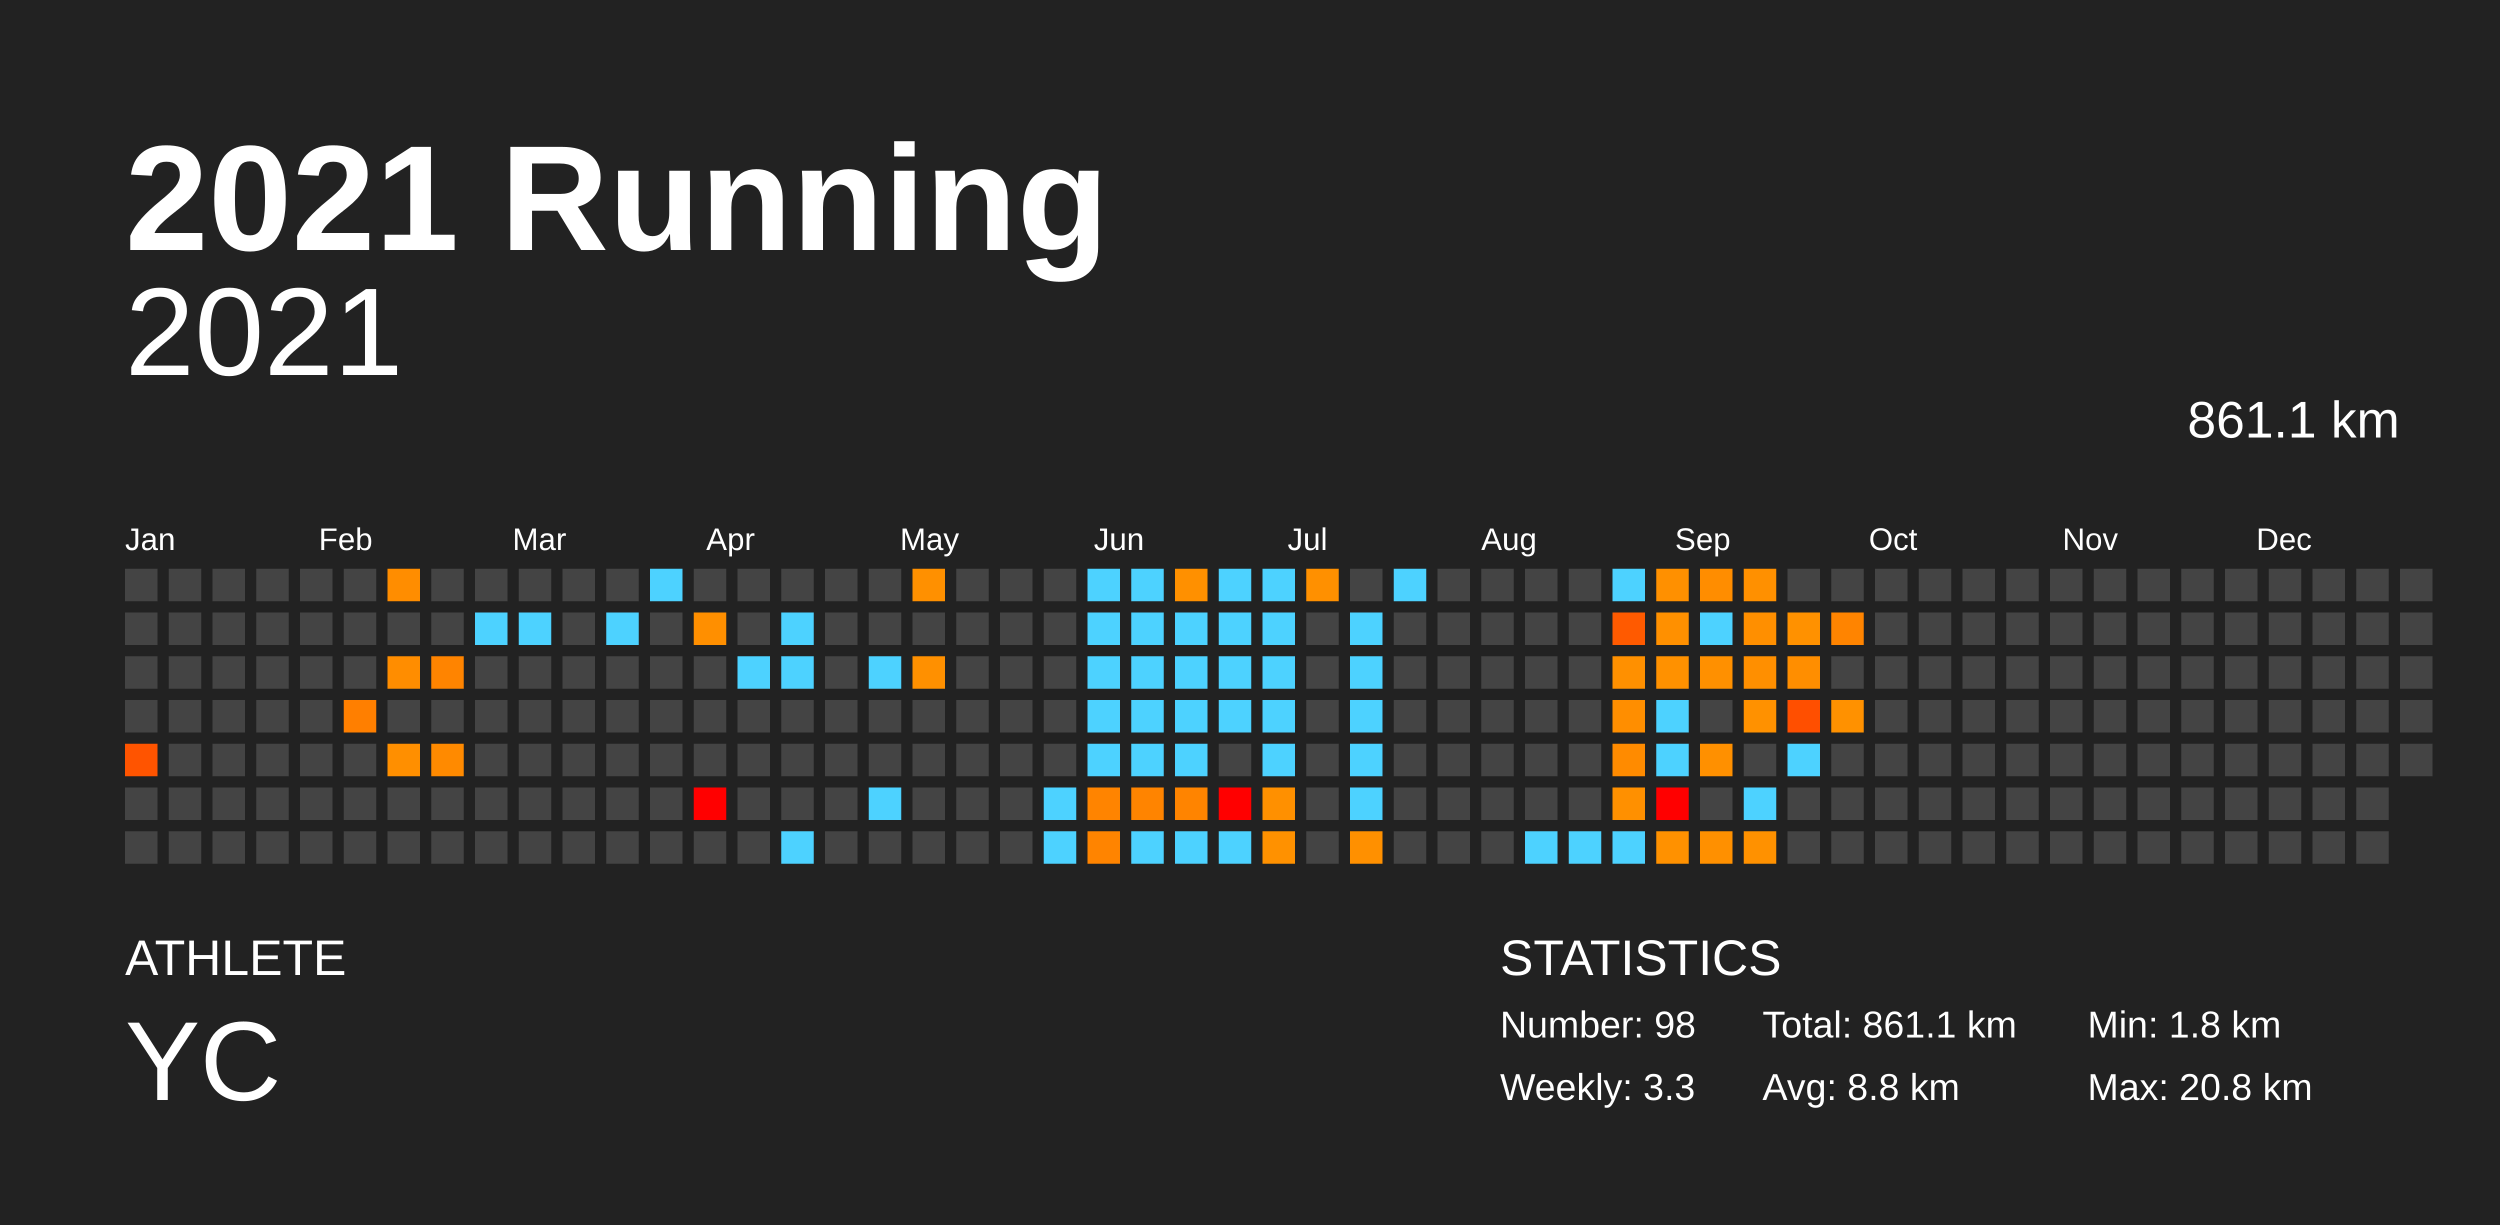
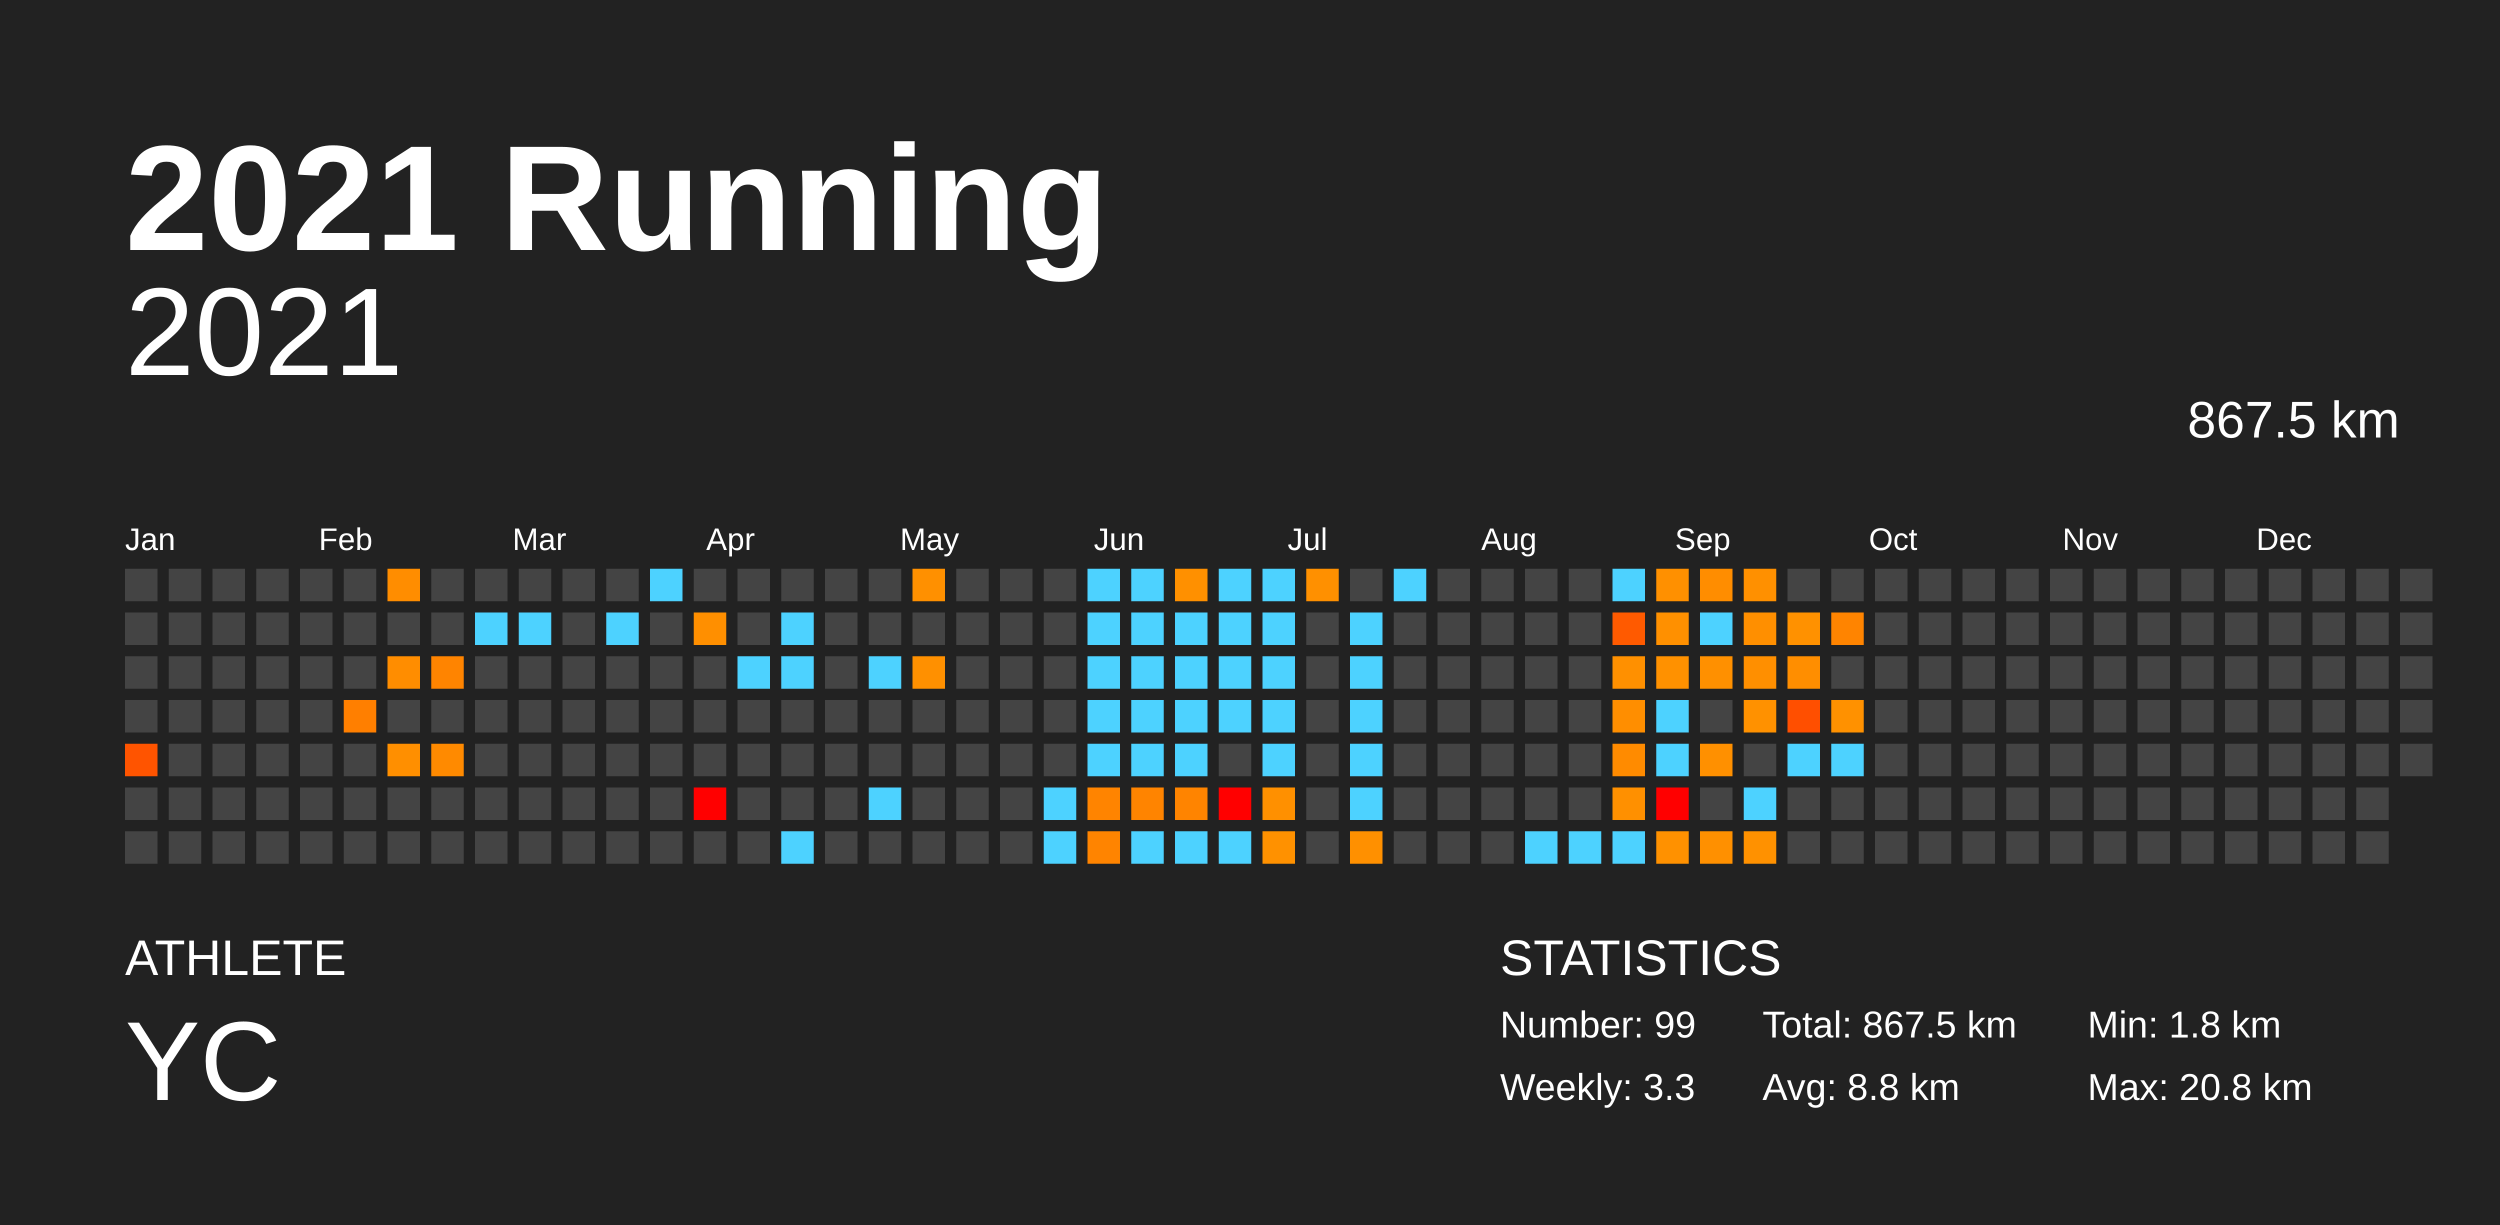
<svg xmlns="http://www.w3.org/2000/svg" baseProfile="full" height="98mm" version="1.1" viewBox="0,0,200,98" width="200mm">
  <defs />
  <rect fill="#222222" height="98" width="200" x="0" y="0" />
  <text fill="#FFFFFF" style="font-size:12px; font-family:Arial; font-weight:bold;" x="10" y="20">2021 Running</text>
  <text fill="#FFFFFF" style="font-size:4px; font-family:Arial" x="10" y="78">ATHLETE</text>
  <text fill="#FFFFFF" style="font-size:9px; font-family:Arial" x="10" y="88">YC</text>
  <text fill="#FFFFFF" style="font-size:4px; font-family:Arial" x="120" y="78">STATISTICS</text>
-   <text fill="#FFFFFF" style="font-size:3px; font-family:Arial" x="120" y="83">Number: 98</text>
+   <text fill="#FFFFFF" style="font-size:3px; font-family:Arial" x="120" y="83">Number: 99</text>
  <text fill="#FFFFFF" style="font-size:3px; font-family:Arial" x="120" y="88">Weekly: 3.3</text>
-   <text fill="#FFFFFF" style="font-size:3px; font-family:Arial" x="141" y="83">Total: 861.1 km</text>
+   <text fill="#FFFFFF" style="font-size:3px; font-family:Arial" x="141" y="83">Total: 867.5 km</text>
  <text fill="#FFFFFF" style="font-size:3px; font-family:Arial" x="141" y="88">Avg: 8.8 km</text>
  <text fill="#FFFFFF" style="font-size:3px; font-family:Arial" x="167" y="83">Min: 1.8 km</text>
  <text fill="#FFFFFF" style="font-size:3px; font-family:Arial" x="167" y="88">Max: 20.8 km</text>
  <text alignment-baseline="hanging" fill="#FFFFFF" style="font-size:10.0px; font-family:Arial;" x="10" y="30">2021</text>
-   <text alignment-baseline="hanging" fill="#FFFFFF" style="font-size:4.125px; font-family:Arial;" x="175" y="35">861.1 km</text>
+   <text alignment-baseline="hanging" fill="#FFFFFF" style="font-size:4.125px; font-family:Arial;" x="175" y="35">867.5 km</text>
  <text fill="#FFFFFF" style="font-size:2.5px; font-family:Arial" x="10.0" y="44">Jan</text>
  <text fill="#FFFFFF" style="font-size:2.5px; font-family:Arial" x="25.5" y="44">Feb</text>
  <text fill="#FFFFFF" style="font-size:2.5px; font-family:Arial" x="41.0" y="44">Mar</text>
  <text fill="#FFFFFF" style="font-size:2.5px; font-family:Arial" x="56.5" y="44">Apr</text>
  <text fill="#FFFFFF" style="font-size:2.5px; font-family:Arial" x="72.0" y="44">May</text>
  <text fill="#FFFFFF" style="font-size:2.5px; font-family:Arial" x="87.5" y="44">Jun</text>
  <text fill="#FFFFFF" style="font-size:2.5px; font-family:Arial" x="103.0" y="44">Jul</text>
  <text fill="#FFFFFF" style="font-size:2.5px; font-family:Arial" x="118.5" y="44">Aug</text>
  <text fill="#FFFFFF" style="font-size:2.5px; font-family:Arial" x="134.0" y="44">Sep</text>
  <text fill="#FFFFFF" style="font-size:2.5px; font-family:Arial" x="149.5" y="44">Oct</text>
  <text fill="#FFFFFF" style="font-size:2.5px; font-family:Arial" x="165.0" y="44">Nov</text>
  <text fill="#FFFFFF" style="font-size:2.5px; font-family:Arial" x="180.5" y="44">Dec</text>
  <rect fill="#444444" height="2.6" width="2.6" x="10.0" y="45.5" />
  <rect fill="#444444" height="2.6" width="2.6" x="10.0" y="49.0" />
  <rect fill="#444444" height="2.6" width="2.6" x="10.0" y="52.5" />
  <rect fill="#444444" height="2.6" width="2.6" x="10.0" y="56.0" />
  <rect fill="#ff5400" height="2.6" width="2.6" x="10.0" y="59.5" />
  <rect fill="#444444" height="2.6" width="2.6" x="10.0" y="63.0" />
  <rect fill="#444444" height="2.6" width="2.6" x="10.0" y="66.5" />
  <rect fill="#444444" height="2.6" width="2.6" x="13.5" y="45.5" />
  <rect fill="#444444" height="2.6" width="2.6" x="13.5" y="49.0" />
  <rect fill="#444444" height="2.6" width="2.6" x="13.5" y="52.5" />
  <rect fill="#444444" height="2.6" width="2.6" x="13.5" y="56.0" />
  <rect fill="#444444" height="2.6" width="2.6" x="13.5" y="59.5" />
  <rect fill="#444444" height="2.6" width="2.6" x="13.5" y="63.0" />
  <rect fill="#444444" height="2.6" width="2.6" x="13.5" y="66.5" />
  <rect fill="#444444" height="2.6" width="2.6" x="17.0" y="45.5" />
  <rect fill="#444444" height="2.6" width="2.6" x="17.0" y="49.0" />
  <rect fill="#444444" height="2.6" width="2.6" x="17.0" y="52.5" />
  <rect fill="#444444" height="2.6" width="2.6" x="17.0" y="56.0" />
  <rect fill="#444444" height="2.6" width="2.6" x="17.0" y="59.5" />
  <rect fill="#444444" height="2.6" width="2.6" x="17.0" y="63.0" />
  <rect fill="#444444" height="2.6" width="2.6" x="17.0" y="66.5" />
  <rect fill="#444444" height="2.6" width="2.6" x="20.5" y="45.5" />
  <rect fill="#444444" height="2.6" width="2.6" x="20.5" y="49.0" />
  <rect fill="#444444" height="2.6" width="2.6" x="20.5" y="52.5" />
  <rect fill="#444444" height="2.6" width="2.6" x="20.5" y="56.0" />
  <rect fill="#444444" height="2.6" width="2.6" x="20.5" y="59.5" />
  <rect fill="#444444" height="2.6" width="2.6" x="20.5" y="63.0" />
  <rect fill="#444444" height="2.6" width="2.6" x="20.5" y="66.5" />
  <rect fill="#444444" height="2.6" width="2.6" x="24.0" y="45.5" />
  <rect fill="#444444" height="2.6" width="2.6" x="24.0" y="49.0" />
  <rect fill="#444444" height="2.6" width="2.6" x="24.0" y="52.5" />
  <rect fill="#444444" height="2.6" width="2.6" x="24.0" y="56.0" />
  <rect fill="#444444" height="2.6" width="2.6" x="24.0" y="59.5" />
  <rect fill="#444444" height="2.6" width="2.6" x="24.0" y="63.0" />
  <rect fill="#444444" height="2.6" width="2.6" x="24.0" y="66.5" />
  <rect fill="#444444" height="2.6" width="2.6" x="27.5" y="45.5" />
  <rect fill="#444444" height="2.6" width="2.6" x="27.5" y="49.0" />
  <rect fill="#444444" height="2.6" width="2.6" x="27.5" y="52.5" />
  <rect fill="#ff7f00" height="2.6" width="2.6" x="27.5" y="56.0" />
  <rect fill="#444444" height="2.6" width="2.6" x="27.5" y="59.5" />
  <rect fill="#444444" height="2.6" width="2.6" x="27.5" y="63.0" />
  <rect fill="#444444" height="2.6" width="2.6" x="27.5" y="66.5" />
  <rect fill="#ff8d00" height="2.6" width="2.6" x="31.0" y="45.5" />
  <rect fill="#444444" height="2.6" width="2.6" x="31.0" y="49.0" />
  <rect fill="#ff8d00" height="2.6" width="2.6" x="31.0" y="52.5" />
  <rect fill="#444444" height="2.6" width="2.6" x="31.0" y="56.0" />
  <rect fill="#ff8f00" height="2.6" width="2.6" x="31.0" y="59.5" />
  <rect fill="#444444" height="2.6" width="2.6" x="31.0" y="63.0" />
  <rect fill="#444444" height="2.6" width="2.6" x="31.0" y="66.5" />
  <rect fill="#444444" height="2.6" width="2.6" x="34.5" y="45.5" />
  <rect fill="#444444" height="2.6" width="2.6" x="34.5" y="49.0" />
  <rect fill="#ff8400" height="2.6" width="2.6" x="34.5" y="52.5" />
  <rect fill="#444444" height="2.6" width="2.6" x="34.5" y="56.0" />
  <rect fill="#ff8a00" height="2.6" width="2.6" x="34.5" y="59.5" />
  <rect fill="#444444" height="2.6" width="2.6" x="34.5" y="63.0" />
  <rect fill="#444444" height="2.6" width="2.6" x="34.5" y="66.5" />
  <rect fill="#444444" height="2.6" width="2.6" x="38.0" y="45.5" />
  <rect fill="#4dd2ff" height="2.6" width="2.6" x="38.0" y="49.0" />
  <rect fill="#444444" height="2.6" width="2.6" x="38.0" y="52.5" />
  <rect fill="#444444" height="2.6" width="2.6" x="38.0" y="56.0" />
  <rect fill="#444444" height="2.6" width="2.6" x="38.0" y="59.5" />
  <rect fill="#444444" height="2.6" width="2.6" x="38.0" y="63.0" />
  <rect fill="#444444" height="2.6" width="2.6" x="38.0" y="66.5" />
  <rect fill="#444444" height="2.6" width="2.6" x="41.5" y="45.5" />
  <rect fill="#4dd2ff" height="2.6" width="2.6" x="41.5" y="49.0" />
  <rect fill="#444444" height="2.6" width="2.6" x="41.5" y="52.5" />
  <rect fill="#444444" height="2.6" width="2.6" x="41.5" y="56.0" />
  <rect fill="#444444" height="2.6" width="2.6" x="41.5" y="59.5" />
  <rect fill="#444444" height="2.6" width="2.6" x="41.5" y="63.0" />
  <rect fill="#444444" height="2.6" width="2.6" x="41.5" y="66.5" />
  <rect fill="#444444" height="2.6" width="2.6" x="45.0" y="45.5" />
  <rect fill="#444444" height="2.6" width="2.6" x="45.0" y="49.0" />
  <rect fill="#444444" height="2.6" width="2.6" x="45.0" y="52.5" />
  <rect fill="#444444" height="2.6" width="2.6" x="45.0" y="56.0" />
  <rect fill="#444444" height="2.6" width="2.6" x="45.0" y="59.5" />
  <rect fill="#444444" height="2.6" width="2.6" x="45.0" y="63.0" />
  <rect fill="#444444" height="2.6" width="2.6" x="45.0" y="66.5" />
  <rect fill="#444444" height="2.6" width="2.6" x="48.5" y="45.5" />
  <rect fill="#4dd2ff" height="2.6" width="2.6" x="48.5" y="49.0" />
  <rect fill="#444444" height="2.6" width="2.6" x="48.5" y="52.5" />
  <rect fill="#444444" height="2.6" width="2.6" x="48.5" y="56.0" />
  <rect fill="#444444" height="2.6" width="2.6" x="48.5" y="59.5" />
  <rect fill="#444444" height="2.6" width="2.6" x="48.5" y="63.0" />
  <rect fill="#444444" height="2.6" width="2.6" x="48.5" y="66.5" />
  <rect fill="#4dd2ff" height="2.6" width="2.6" x="52.0" y="45.5" />
  <rect fill="#444444" height="2.6" width="2.6" x="52.0" y="49.0" />
  <rect fill="#444444" height="2.6" width="2.6" x="52.0" y="52.5" />
  <rect fill="#444444" height="2.6" width="2.6" x="52.0" y="56.0" />
  <rect fill="#444444" height="2.6" width="2.6" x="52.0" y="59.5" />
  <rect fill="#444444" height="2.6" width="2.6" x="52.0" y="63.0" />
  <rect fill="#444444" height="2.6" width="2.6" x="52.0" y="66.5" />
  <rect fill="#444444" height="2.6" width="2.6" x="55.5" y="45.5" />
  <rect fill="#ff8f00" height="2.6" width="2.6" x="55.5" y="49.0" />
  <rect fill="#444444" height="2.6" width="2.6" x="55.5" y="52.5" />
  <rect fill="#444444" height="2.6" width="2.6" x="55.5" y="56.0" />
  <rect fill="#444444" height="2.6" width="2.6" x="55.5" y="59.5" />
  <rect fill="red" height="2.6" width="2.6" x="55.5" y="63.0" />
  <rect fill="#444444" height="2.6" width="2.6" x="55.5" y="66.5" />
  <rect fill="#444444" height="2.6" width="2.6" x="59.0" y="45.5" />
  <rect fill="#444444" height="2.6" width="2.6" x="59.0" y="49.0" />
  <rect fill="#4dd2ff" height="2.6" width="2.6" x="59.0" y="52.5" />
  <rect fill="#444444" height="2.6" width="2.6" x="59.0" y="56.0" />
  <rect fill="#444444" height="2.6" width="2.6" x="59.0" y="59.5" />
  <rect fill="#444444" height="2.6" width="2.6" x="59.0" y="63.0" />
  <rect fill="#444444" height="2.6" width="2.6" x="59.0" y="66.5" />
  <rect fill="#444444" height="2.6" width="2.6" x="62.5" y="45.5" />
  <rect fill="#4dd2ff" height="2.6" width="2.6" x="62.5" y="49.0" />
  <rect fill="#4dd2ff" height="2.6" width="2.6" x="62.5" y="52.5" />
  <rect fill="#444444" height="2.6" width="2.6" x="62.5" y="56.0" />
  <rect fill="#444444" height="2.6" width="2.6" x="62.5" y="59.5" />
  <rect fill="#444444" height="2.6" width="2.6" x="62.5" y="63.0" />
  <rect fill="#4dd2ff" height="2.6" width="2.6" x="62.5" y="66.5" />
  <rect fill="#444444" height="2.6" width="2.6" x="66.0" y="45.5" />
  <rect fill="#444444" height="2.6" width="2.6" x="66.0" y="49.0" />
  <rect fill="#444444" height="2.6" width="2.6" x="66.0" y="52.5" />
  <rect fill="#444444" height="2.6" width="2.6" x="66.0" y="56.0" />
  <rect fill="#444444" height="2.6" width="2.6" x="66.0" y="59.5" />
  <rect fill="#444444" height="2.6" width="2.6" x="66.0" y="63.0" />
  <rect fill="#444444" height="2.6" width="2.6" x="66.0" y="66.5" />
  <rect fill="#444444" height="2.6" width="2.6" x="69.5" y="45.5" />
  <rect fill="#444444" height="2.6" width="2.6" x="69.5" y="49.0" />
  <rect fill="#4dd2ff" height="2.6" width="2.6" x="69.5" y="52.5" />
  <rect fill="#444444" height="2.6" width="2.6" x="69.5" y="56.0" />
  <rect fill="#444444" height="2.6" width="2.6" x="69.5" y="59.5" />
  <rect fill="#4dd2ff" height="2.6" width="2.6" x="69.5" y="63.0" />
  <rect fill="#444444" height="2.6" width="2.6" x="69.5" y="66.5" />
  <rect fill="#ff9000" height="2.6" width="2.6" x="73.0" y="45.5" />
  <rect fill="#444444" height="2.6" width="2.6" x="73.0" y="49.0" />
  <rect fill="#ff9000" height="2.6" width="2.6" x="73.0" y="52.5" />
  <rect fill="#444444" height="2.6" width="2.6" x="73.0" y="56.0" />
  <rect fill="#444444" height="2.6" width="2.6" x="73.0" y="59.5" />
  <rect fill="#444444" height="2.6" width="2.6" x="73.0" y="63.0" />
  <rect fill="#444444" height="2.6" width="2.6" x="73.0" y="66.5" />
  <rect fill="#444444" height="2.6" width="2.6" x="76.5" y="45.5" />
  <rect fill="#444444" height="2.6" width="2.6" x="76.5" y="49.0" />
  <rect fill="#444444" height="2.6" width="2.6" x="76.5" y="52.5" />
  <rect fill="#444444" height="2.6" width="2.6" x="76.5" y="56.0" />
  <rect fill="#444444" height="2.6" width="2.6" x="76.5" y="59.5" />
  <rect fill="#444444" height="2.6" width="2.6" x="76.5" y="63.0" />
  <rect fill="#444444" height="2.6" width="2.6" x="76.5" y="66.5" />
  <rect fill="#444444" height="2.6" width="2.6" x="80.0" y="45.5" />
  <rect fill="#444444" height="2.6" width="2.6" x="80.0" y="49.0" />
  <rect fill="#444444" height="2.6" width="2.6" x="80.0" y="52.5" />
  <rect fill="#444444" height="2.6" width="2.6" x="80.0" y="56.0" />
  <rect fill="#444444" height="2.6" width="2.6" x="80.0" y="59.5" />
  <rect fill="#444444" height="2.6" width="2.6" x="80.0" y="63.0" />
  <rect fill="#444444" height="2.6" width="2.6" x="80.0" y="66.5" />
  <rect fill="#444444" height="2.6" width="2.6" x="83.5" y="45.5" />
  <rect fill="#444444" height="2.6" width="2.6" x="83.5" y="49.0" />
  <rect fill="#444444" height="2.6" width="2.6" x="83.5" y="52.5" />
  <rect fill="#444444" height="2.6" width="2.6" x="83.5" y="56.0" />
  <rect fill="#444444" height="2.6" width="2.6" x="83.5" y="59.5" />
  <rect fill="#4dd2ff" height="2.6" width="2.6" x="83.5" y="63.0" />
  <rect fill="#4dd2ff" height="2.6" width="2.6" x="83.5" y="66.5" />
  <rect fill="#4dd2ff" height="2.6" width="2.6" x="87.0" y="45.5" />
  <rect fill="#4dd2ff" height="2.6" width="2.6" x="87.0" y="49.0" />
  <rect fill="#4dd2ff" height="2.6" width="2.6" x="87.0" y="52.5" />
  <rect fill="#4dd2ff" height="2.6" width="2.6" x="87.0" y="56.0" />
  <rect fill="#4dd2ff" height="2.6" width="2.6" x="87.0" y="59.5" />
  <rect fill="#ff8400" height="2.6" width="2.6" x="87.0" y="63.0" />
  <rect fill="#ff8400" height="2.6" width="2.6" x="87.0" y="66.5" />
  <rect fill="#4dd2ff" height="2.6" width="2.6" x="90.5" y="45.5" />
  <rect fill="#4dd2ff" height="2.6" width="2.6" x="90.5" y="49.0" />
  <rect fill="#4dd2ff" height="2.6" width="2.6" x="90.5" y="52.5" />
  <rect fill="#4dd2ff" height="2.6" width="2.6" x="90.5" y="56.0" />
  <rect fill="#4dd2ff" height="2.6" width="2.6" x="90.5" y="59.5" />
  <rect fill="#ff8400" height="2.6" width="2.6" x="90.5" y="63.0" />
  <rect fill="#4dd2ff" height="2.6" width="2.6" x="90.5" y="66.5" />
  <rect fill="#ff9000" height="2.6" width="2.6" x="94.0" y="45.5" />
  <rect fill="#4dd2ff" height="2.6" width="2.6" x="94.0" y="49.0" />
  <rect fill="#4dd2ff" height="2.6" width="2.6" x="94.0" y="52.5" />
  <rect fill="#4dd2ff" height="2.6" width="2.6" x="94.0" y="56.0" />
  <rect fill="#4dd2ff" height="2.6" width="2.6" x="94.0" y="59.5" />
  <rect fill="#ff8400" height="2.6" width="2.6" x="94.0" y="63.0" />
  <rect fill="#4dd2ff" height="2.6" width="2.6" x="94.0" y="66.5" />
  <rect fill="#4dd2ff" height="2.6" width="2.6" x="97.5" y="45.5" />
  <rect fill="#4dd2ff" height="2.6" width="2.6" x="97.5" y="49.0" />
  <rect fill="#4dd2ff" height="2.6" width="2.6" x="97.5" y="52.5" />
  <rect fill="#4dd2ff" height="2.6" width="2.6" x="97.5" y="56.0" />
  <rect fill="#444444" height="2.6" width="2.6" x="97.5" y="59.5" />
  <rect fill="red" height="2.6" width="2.6" x="97.5" y="63.0" />
  <rect fill="#4dd2ff" height="2.6" width="2.6" x="97.5" y="66.5" />
  <rect fill="#4dd2ff" height="2.6" width="2.6" x="101.0" y="45.5" />
  <rect fill="#4dd2ff" height="2.6" width="2.6" x="101.0" y="49.0" />
  <rect fill="#4dd2ff" height="2.6" width="2.6" x="101.0" y="52.5" />
  <rect fill="#4dd2ff" height="2.6" width="2.6" x="101.0" y="56.0" />
  <rect fill="#4dd2ff" height="2.6" width="2.6" x="101.0" y="59.5" />
  <rect fill="#ff9000" height="2.6" width="2.6" x="101.0" y="63.0" />
  <rect fill="#ff9100" height="2.6" width="2.6" x="101.0" y="66.5" />
  <rect fill="#ff9000" height="2.6" width="2.6" x="104.5" y="45.5" />
  <rect fill="#444444" height="2.6" width="2.6" x="104.5" y="49.0" />
  <rect fill="#444444" height="2.6" width="2.6" x="104.5" y="52.5" />
  <rect fill="#444444" height="2.6" width="2.6" x="104.5" y="56.0" />
  <rect fill="#444444" height="2.6" width="2.6" x="104.5" y="59.5" />
  <rect fill="#444444" height="2.6" width="2.6" x="104.5" y="63.0" />
  <rect fill="#444444" height="2.6" width="2.6" x="104.5" y="66.5" />
  <rect fill="#444444" height="2.6" width="2.6" x="108.0" y="45.5" />
  <rect fill="#4dd2ff" height="2.6" width="2.6" x="108.0" y="49.0" />
  <rect fill="#4dd2ff" height="2.6" width="2.6" x="108.0" y="52.5" />
  <rect fill="#4dd2ff" height="2.6" width="2.6" x="108.0" y="56.0" />
  <rect fill="#4dd2ff" height="2.6" width="2.6" x="108.0" y="59.5" />
  <rect fill="#4dd2ff" height="2.6" width="2.6" x="108.0" y="63.0" />
  <rect fill="#ff9000" height="2.6" width="2.6" x="108.0" y="66.5" />
  <rect fill="#4dd2ff" height="2.6" width="2.6" x="111.5" y="45.5" />
  <rect fill="#444444" height="2.6" width="2.6" x="111.5" y="49.0" />
  <rect fill="#444444" height="2.6" width="2.6" x="111.5" y="52.5" />
  <rect fill="#444444" height="2.6" width="2.6" x="111.5" y="56.0" />
  <rect fill="#444444" height="2.6" width="2.6" x="111.5" y="59.5" />
  <rect fill="#444444" height="2.6" width="2.6" x="111.5" y="63.0" />
  <rect fill="#444444" height="2.6" width="2.6" x="111.5" y="66.5" />
  <rect fill="#444444" height="2.6" width="2.6" x="115.0" y="45.5" />
  <rect fill="#444444" height="2.6" width="2.6" x="115.0" y="49.0" />
  <rect fill="#444444" height="2.6" width="2.6" x="115.0" y="52.5" />
  <rect fill="#444444" height="2.6" width="2.6" x="115.0" y="56.0" />
  <rect fill="#444444" height="2.6" width="2.6" x="115.0" y="59.5" />
  <rect fill="#444444" height="2.6" width="2.6" x="115.0" y="63.0" />
  <rect fill="#444444" height="2.6" width="2.6" x="115.0" y="66.5" />
  <rect fill="#444444" height="2.6" width="2.6" x="118.5" y="45.5" />
  <rect fill="#444444" height="2.6" width="2.6" x="118.5" y="49.0" />
  <rect fill="#444444" height="2.6" width="2.6" x="118.5" y="52.5" />
  <rect fill="#444444" height="2.6" width="2.6" x="118.5" y="56.0" />
  <rect fill="#444444" height="2.6" width="2.6" x="118.5" y="59.5" />
  <rect fill="#444444" height="2.6" width="2.6" x="118.5" y="63.0" />
  <rect fill="#444444" height="2.6" width="2.6" x="118.5" y="66.5" />
  <rect fill="#444444" height="2.6" width="2.6" x="122.0" y="45.5" />
  <rect fill="#444444" height="2.6" width="2.6" x="122.0" y="49.0" />
  <rect fill="#444444" height="2.6" width="2.6" x="122.0" y="52.5" />
  <rect fill="#444444" height="2.6" width="2.6" x="122.0" y="56.0" />
  <rect fill="#444444" height="2.6" width="2.6" x="122.0" y="59.5" />
  <rect fill="#444444" height="2.6" width="2.6" x="122.0" y="63.0" />
  <rect fill="#4dd2ff" height="2.6" width="2.6" x="122.0" y="66.5" />
  <rect fill="#444444" height="2.6" width="2.6" x="125.5" y="45.5" />
  <rect fill="#444444" height="2.6" width="2.6" x="125.5" y="49.0" />
  <rect fill="#444444" height="2.6" width="2.6" x="125.5" y="52.5" />
  <rect fill="#444444" height="2.6" width="2.6" x="125.5" y="56.0" />
  <rect fill="#444444" height="2.6" width="2.6" x="125.5" y="59.5" />
  <rect fill="#444444" height="2.6" width="2.6" x="125.5" y="63.0" />
  <rect fill="#4dd2ff" height="2.6" width="2.6" x="125.5" y="66.5" />
  <rect fill="#4dd2ff" height="2.6" width="2.6" x="129.0" y="45.5" />
  <rect fill="#ff5a00" height="2.6" width="2.6" x="129.0" y="49.0" />
  <rect fill="#ff9000" height="2.6" width="2.6" x="129.0" y="52.5" />
  <rect fill="#ff8e00" height="2.6" width="2.6" x="129.0" y="56.0" />
  <rect fill="#ff8b00" height="2.6" width="2.6" x="129.0" y="59.5" />
  <rect fill="#ff9000" height="2.6" width="2.6" x="129.0" y="63.0" />
  <rect fill="#4dd2ff" height="2.6" width="2.6" x="129.0" y="66.5" />
  <rect fill="#ff9000" height="2.6" width="2.6" x="132.5" y="45.5" />
  <rect fill="#ff9000" height="2.6" width="2.6" x="132.5" y="49.0" />
  <rect fill="#ff9100" height="2.6" width="2.6" x="132.5" y="52.5" />
  <rect fill="#4dd2ff" height="2.6" width="2.6" x="132.5" y="56.0" />
  <rect fill="#4dd2ff" height="2.6" width="2.6" x="132.5" y="59.5" />
  <rect fill="red" height="2.6" width="2.6" x="132.5" y="63.0" />
  <rect fill="#ff9100" height="2.6" width="2.6" x="132.5" y="66.5" />
  <rect fill="#ff8d00" height="2.6" width="2.6" x="136.0" y="45.5" />
  <rect fill="#4dd2ff" height="2.6" width="2.6" x="136.0" y="49.0" />
  <rect fill="#ff9000" height="2.6" width="2.6" x="136.0" y="52.5" />
  <rect fill="#444444" height="2.6" width="2.6" x="136.0" y="56.0" />
  <rect fill="#ff9000" height="2.6" width="2.6" x="136.0" y="59.5" />
  <rect fill="#444444" height="2.6" width="2.6" x="136.0" y="63.0" />
  <rect fill="#ff9000" height="2.6" width="2.6" x="136.0" y="66.5" />
  <rect fill="#ff9000" height="2.6" width="2.6" x="139.5" y="45.5" />
  <rect fill="#ff8f00" height="2.6" width="2.6" x="139.5" y="49.0" />
  <rect fill="#ff8f00" height="2.6" width="2.6" x="139.5" y="52.5" />
  <rect fill="#ff9100" height="2.6" width="2.6" x="139.5" y="56.0" />
  <rect fill="#444444" height="2.6" width="2.6" x="139.5" y="59.5" />
  <rect fill="#4dd2ff" height="2.6" width="2.6" x="139.5" y="63.0" />
  <rect fill="#ff9100" height="2.6" width="2.6" x="139.5" y="66.5" />
  <rect fill="#444444" height="2.6" width="2.6" x="143.0" y="45.5" />
  <rect fill="#ff9100" height="2.6" width="2.6" x="143.0" y="49.0" />
  <rect fill="#ff8e00" height="2.6" width="2.6" x="143.0" y="52.5" />
  <rect fill="#ff4f00" height="2.6" width="2.6" x="143.0" y="56.0" />
  <rect fill="#4dd2ff" height="2.6" width="2.6" x="143.0" y="59.5" />
  <rect fill="#444444" height="2.6" width="2.6" x="143.0" y="63.0" />
  <rect fill="#444444" height="2.6" width="2.6" x="143.0" y="66.5" />
  <rect fill="#444444" height="2.6" width="2.6" x="146.5" y="45.5" />
  <rect fill="#ff8400" height="2.6" width="2.6" x="146.5" y="49.0" />
  <rect fill="#444444" height="2.6" width="2.6" x="146.5" y="52.5" />
  <rect fill="#ff9100" height="2.6" width="2.6" x="146.5" y="56.0" />
-   <rect fill="#444444" height="2.6" width="2.6" x="146.5" y="59.5" />
+   <rect fill="#4dd2ff" height="2.6" width="2.6" x="146.5" y="59.5" />
  <rect fill="#444444" height="2.6" width="2.6" x="146.5" y="63.0" />
  <rect fill="#444444" height="2.6" width="2.6" x="146.5" y="66.5" />
  <rect fill="#444444" height="2.6" width="2.6" x="150.0" y="45.5" />
  <rect fill="#444444" height="2.6" width="2.6" x="150.0" y="49.0" />
  <rect fill="#444444" height="2.6" width="2.6" x="150.0" y="52.5" />
  <rect fill="#444444" height="2.6" width="2.6" x="150.0" y="56.0" />
  <rect fill="#444444" height="2.6" width="2.6" x="150.0" y="59.5" />
  <rect fill="#444444" height="2.6" width="2.6" x="150.0" y="63.0" />
  <rect fill="#444444" height="2.6" width="2.6" x="150.0" y="66.5" />
  <rect fill="#444444" height="2.6" width="2.6" x="153.5" y="45.5" />
  <rect fill="#444444" height="2.6" width="2.6" x="153.5" y="49.0" />
  <rect fill="#444444" height="2.6" width="2.6" x="153.5" y="52.5" />
  <rect fill="#444444" height="2.6" width="2.6" x="153.5" y="56.0" />
  <rect fill="#444444" height="2.6" width="2.6" x="153.5" y="59.5" />
  <rect fill="#444444" height="2.6" width="2.6" x="153.5" y="63.0" />
  <rect fill="#444444" height="2.6" width="2.6" x="153.5" y="66.5" />
  <rect fill="#444444" height="2.6" width="2.6" x="157.0" y="45.5" />
  <rect fill="#444444" height="2.6" width="2.6" x="157.0" y="49.0" />
  <rect fill="#444444" height="2.6" width="2.6" x="157.0" y="52.5" />
  <rect fill="#444444" height="2.6" width="2.6" x="157.0" y="56.0" />
  <rect fill="#444444" height="2.6" width="2.6" x="157.0" y="59.5" />
  <rect fill="#444444" height="2.6" width="2.6" x="157.0" y="63.0" />
  <rect fill="#444444" height="2.6" width="2.6" x="157.0" y="66.5" />
  <rect fill="#444444" height="2.6" width="2.6" x="160.5" y="45.5" />
  <rect fill="#444444" height="2.6" width="2.6" x="160.5" y="49.0" />
  <rect fill="#444444" height="2.6" width="2.6" x="160.5" y="52.5" />
  <rect fill="#444444" height="2.6" width="2.6" x="160.5" y="56.0" />
  <rect fill="#444444" height="2.6" width="2.6" x="160.5" y="59.5" />
  <rect fill="#444444" height="2.6" width="2.6" x="160.5" y="63.0" />
  <rect fill="#444444" height="2.6" width="2.6" x="160.5" y="66.5" />
  <rect fill="#444444" height="2.6" width="2.6" x="164.0" y="45.5" />
  <rect fill="#444444" height="2.6" width="2.6" x="164.0" y="49.0" />
  <rect fill="#444444" height="2.6" width="2.6" x="164.0" y="52.5" />
  <rect fill="#444444" height="2.6" width="2.6" x="164.0" y="56.0" />
  <rect fill="#444444" height="2.6" width="2.6" x="164.0" y="59.5" />
  <rect fill="#444444" height="2.6" width="2.6" x="164.0" y="63.0" />
  <rect fill="#444444" height="2.6" width="2.6" x="164.0" y="66.5" />
  <rect fill="#444444" height="2.6" width="2.6" x="167.5" y="45.5" />
  <rect fill="#444444" height="2.6" width="2.6" x="167.5" y="49.0" />
  <rect fill="#444444" height="2.6" width="2.6" x="167.5" y="52.5" />
  <rect fill="#444444" height="2.6" width="2.6" x="167.5" y="56.0" />
  <rect fill="#444444" height="2.6" width="2.6" x="167.5" y="59.5" />
  <rect fill="#444444" height="2.6" width="2.6" x="167.5" y="63.0" />
  <rect fill="#444444" height="2.6" width="2.6" x="167.5" y="66.5" />
  <rect fill="#444444" height="2.6" width="2.6" x="171.0" y="45.5" />
  <rect fill="#444444" height="2.6" width="2.6" x="171.0" y="49.0" />
  <rect fill="#444444" height="2.6" width="2.6" x="171.0" y="52.5" />
  <rect fill="#444444" height="2.6" width="2.6" x="171.0" y="56.0" />
  <rect fill="#444444" height="2.6" width="2.6" x="171.0" y="59.5" />
  <rect fill="#444444" height="2.6" width="2.6" x="171.0" y="63.0" />
  <rect fill="#444444" height="2.6" width="2.6" x="171.0" y="66.5" />
  <rect fill="#444444" height="2.6" width="2.6" x="174.5" y="45.5" />
  <rect fill="#444444" height="2.6" width="2.6" x="174.5" y="49.0" />
  <rect fill="#444444" height="2.6" width="2.6" x="174.5" y="52.5" />
  <rect fill="#444444" height="2.6" width="2.6" x="174.5" y="56.0" />
  <rect fill="#444444" height="2.6" width="2.6" x="174.5" y="59.5" />
  <rect fill="#444444" height="2.6" width="2.6" x="174.5" y="63.0" />
  <rect fill="#444444" height="2.6" width="2.6" x="174.5" y="66.5" />
  <rect fill="#444444" height="2.6" width="2.6" x="178.0" y="45.5" />
  <rect fill="#444444" height="2.6" width="2.6" x="178.0" y="49.0" />
  <rect fill="#444444" height="2.6" width="2.6" x="178.0" y="52.5" />
  <rect fill="#444444" height="2.6" width="2.6" x="178.0" y="56.0" />
  <rect fill="#444444" height="2.6" width="2.6" x="178.0" y="59.5" />
  <rect fill="#444444" height="2.6" width="2.6" x="178.0" y="63.0" />
  <rect fill="#444444" height="2.6" width="2.6" x="178.0" y="66.5" />
  <rect fill="#444444" height="2.6" width="2.6" x="181.5" y="45.5" />
  <rect fill="#444444" height="2.6" width="2.6" x="181.5" y="49.0" />
  <rect fill="#444444" height="2.6" width="2.6" x="181.5" y="52.5" />
  <rect fill="#444444" height="2.6" width="2.6" x="181.5" y="56.0" />
  <rect fill="#444444" height="2.6" width="2.6" x="181.5" y="59.5" />
  <rect fill="#444444" height="2.6" width="2.6" x="181.5" y="63.0" />
  <rect fill="#444444" height="2.6" width="2.6" x="181.5" y="66.5" />
  <rect fill="#444444" height="2.6" width="2.6" x="185.0" y="45.5" />
  <rect fill="#444444" height="2.6" width="2.6" x="185.0" y="49.0" />
  <rect fill="#444444" height="2.6" width="2.6" x="185.0" y="52.5" />
  <rect fill="#444444" height="2.6" width="2.6" x="185.0" y="56.0" />
  <rect fill="#444444" height="2.6" width="2.6" x="185.0" y="59.5" />
  <rect fill="#444444" height="2.6" width="2.6" x="185.0" y="63.0" />
  <rect fill="#444444" height="2.6" width="2.6" x="185.0" y="66.5" />
  <rect fill="#444444" height="2.6" width="2.6" x="188.5" y="45.5" />
  <rect fill="#444444" height="2.6" width="2.6" x="188.5" y="49.0" />
  <rect fill="#444444" height="2.6" width="2.6" x="188.5" y="52.5" />
  <rect fill="#444444" height="2.6" width="2.6" x="188.5" y="56.0" />
  <rect fill="#444444" height="2.6" width="2.6" x="188.5" y="59.5" />
  <rect fill="#444444" height="2.6" width="2.6" x="188.5" y="63.0" />
  <rect fill="#444444" height="2.6" width="2.6" x="188.5" y="66.5" />
  <rect fill="#444444" height="2.6" width="2.6" x="192.0" y="45.5" />
  <rect fill="#444444" height="2.6" width="2.6" x="192.0" y="49.0" />
  <rect fill="#444444" height="2.6" width="2.6" x="192.0" y="52.5" />
  <rect fill="#444444" height="2.6" width="2.6" x="192.0" y="56.0" />
  <rect fill="#444444" height="2.6" width="2.6" x="192.0" y="59.5" />
</svg>
